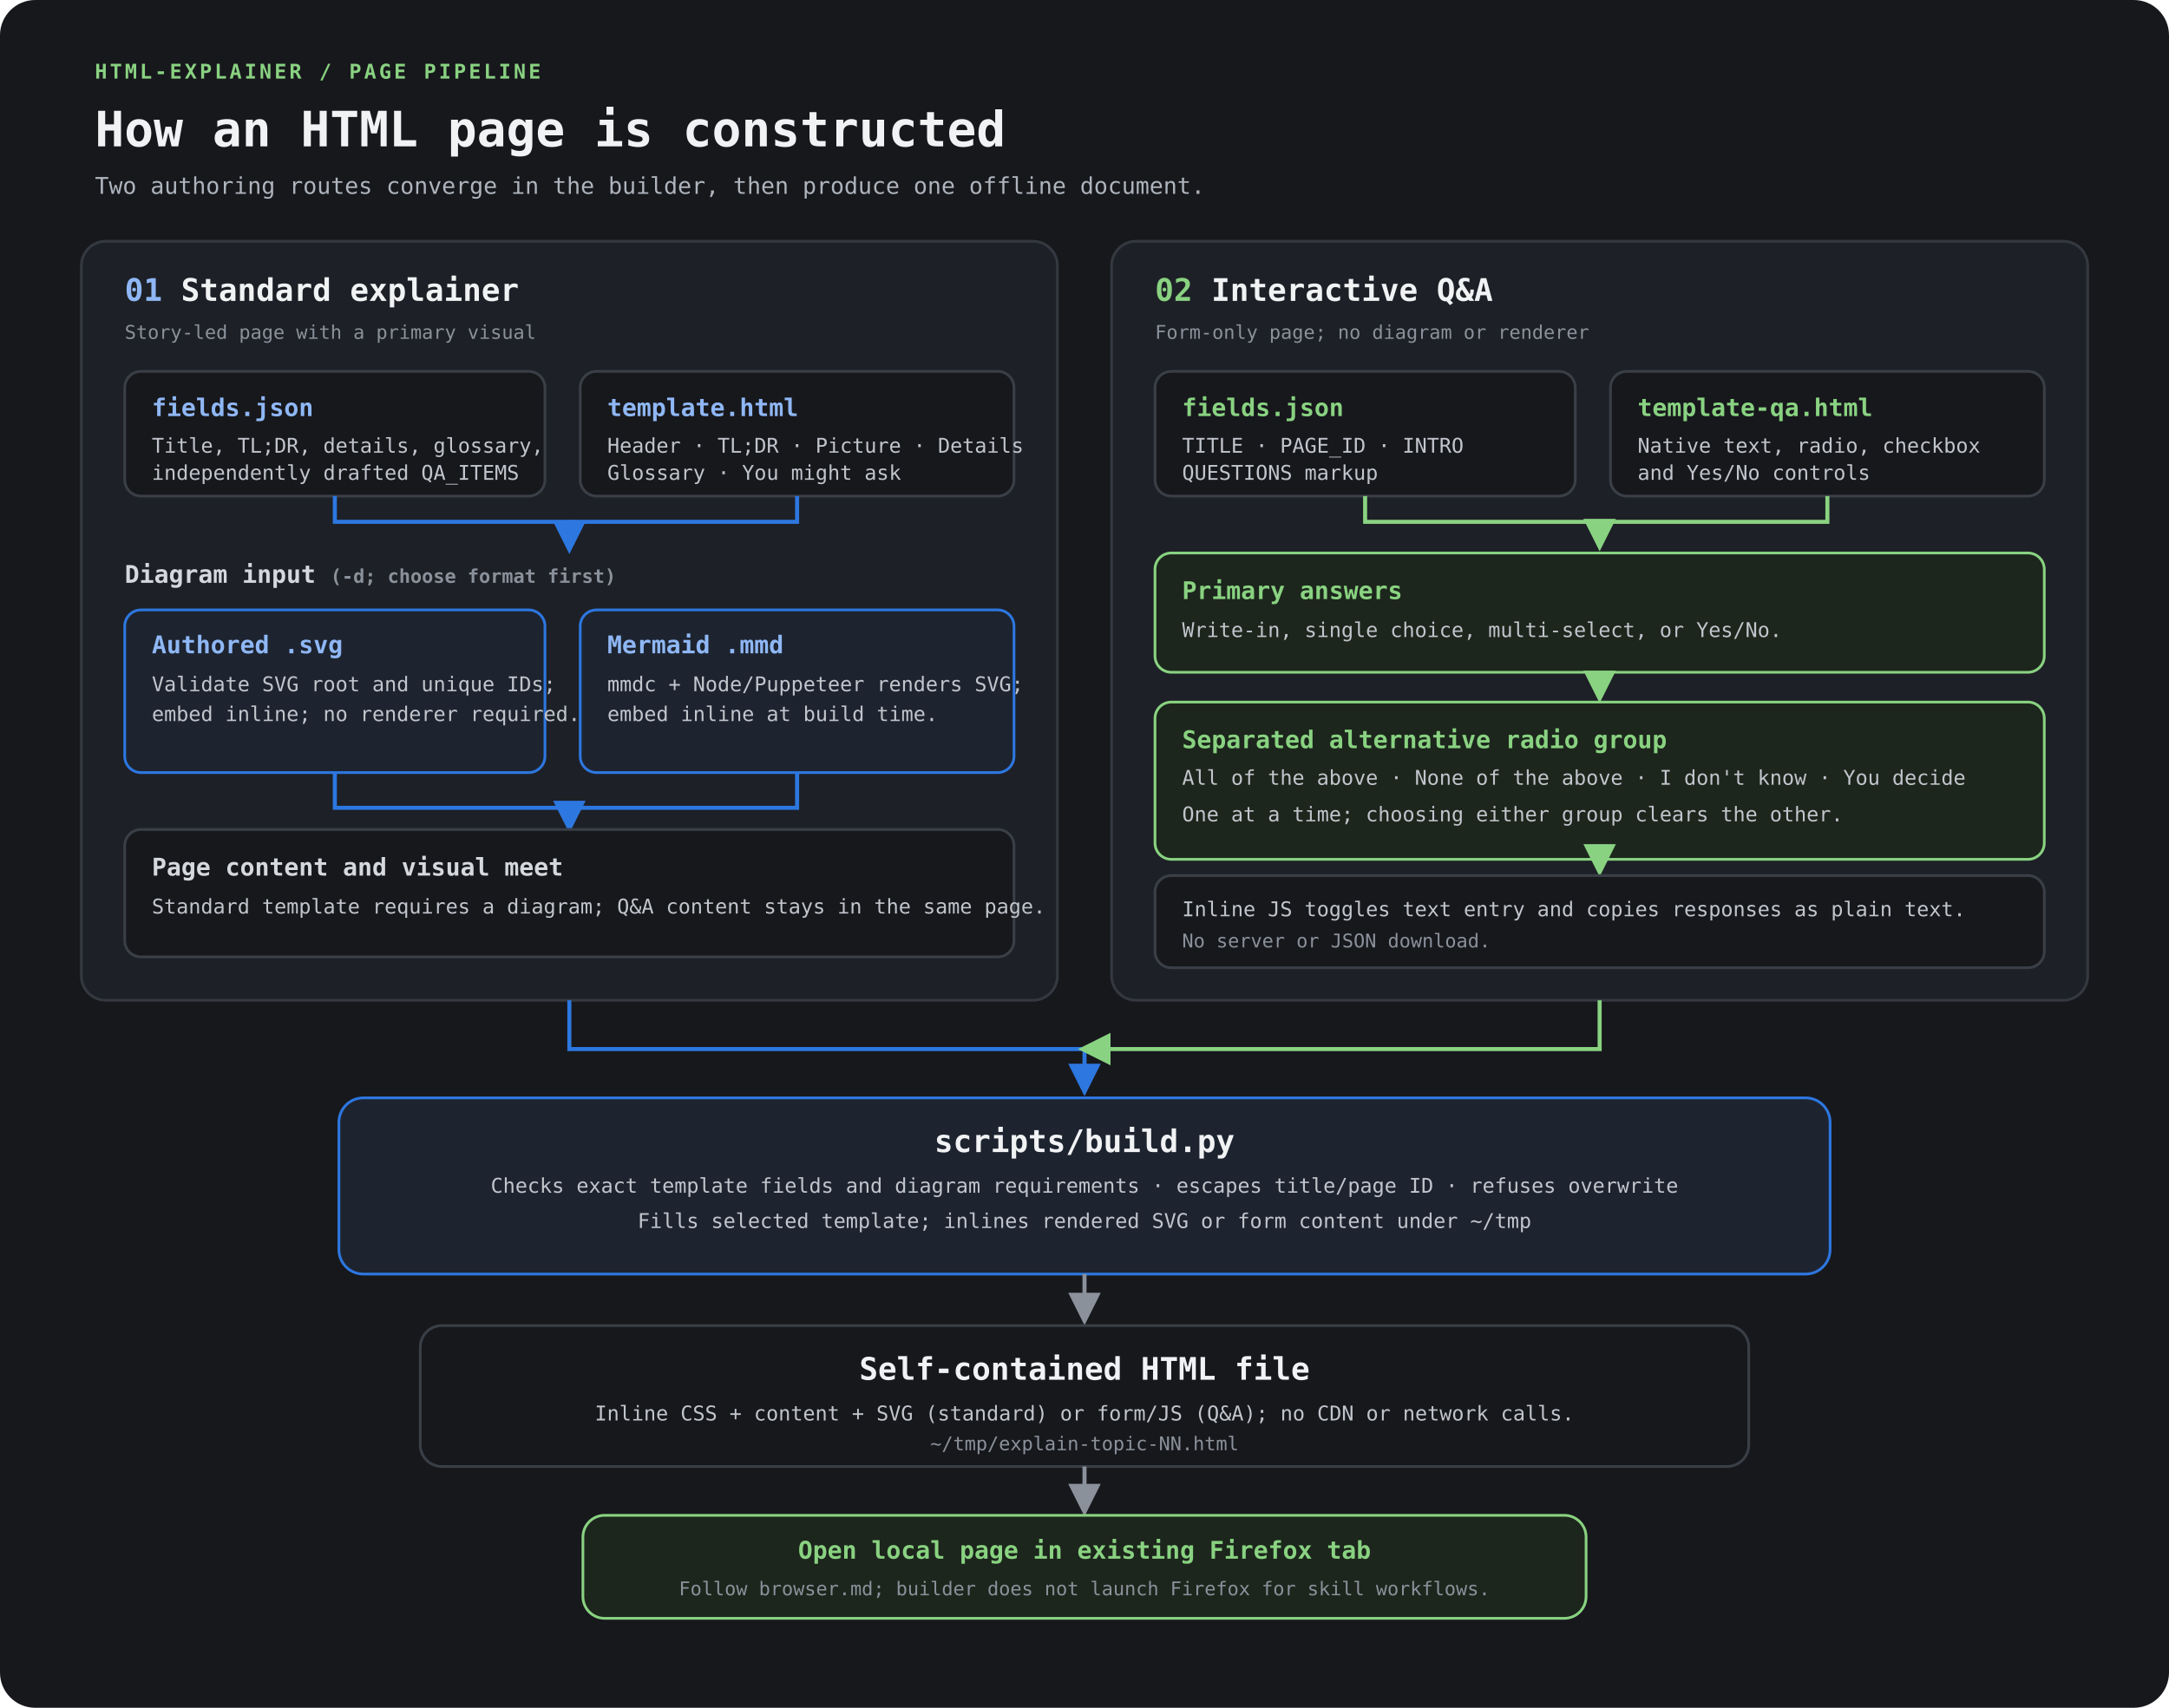
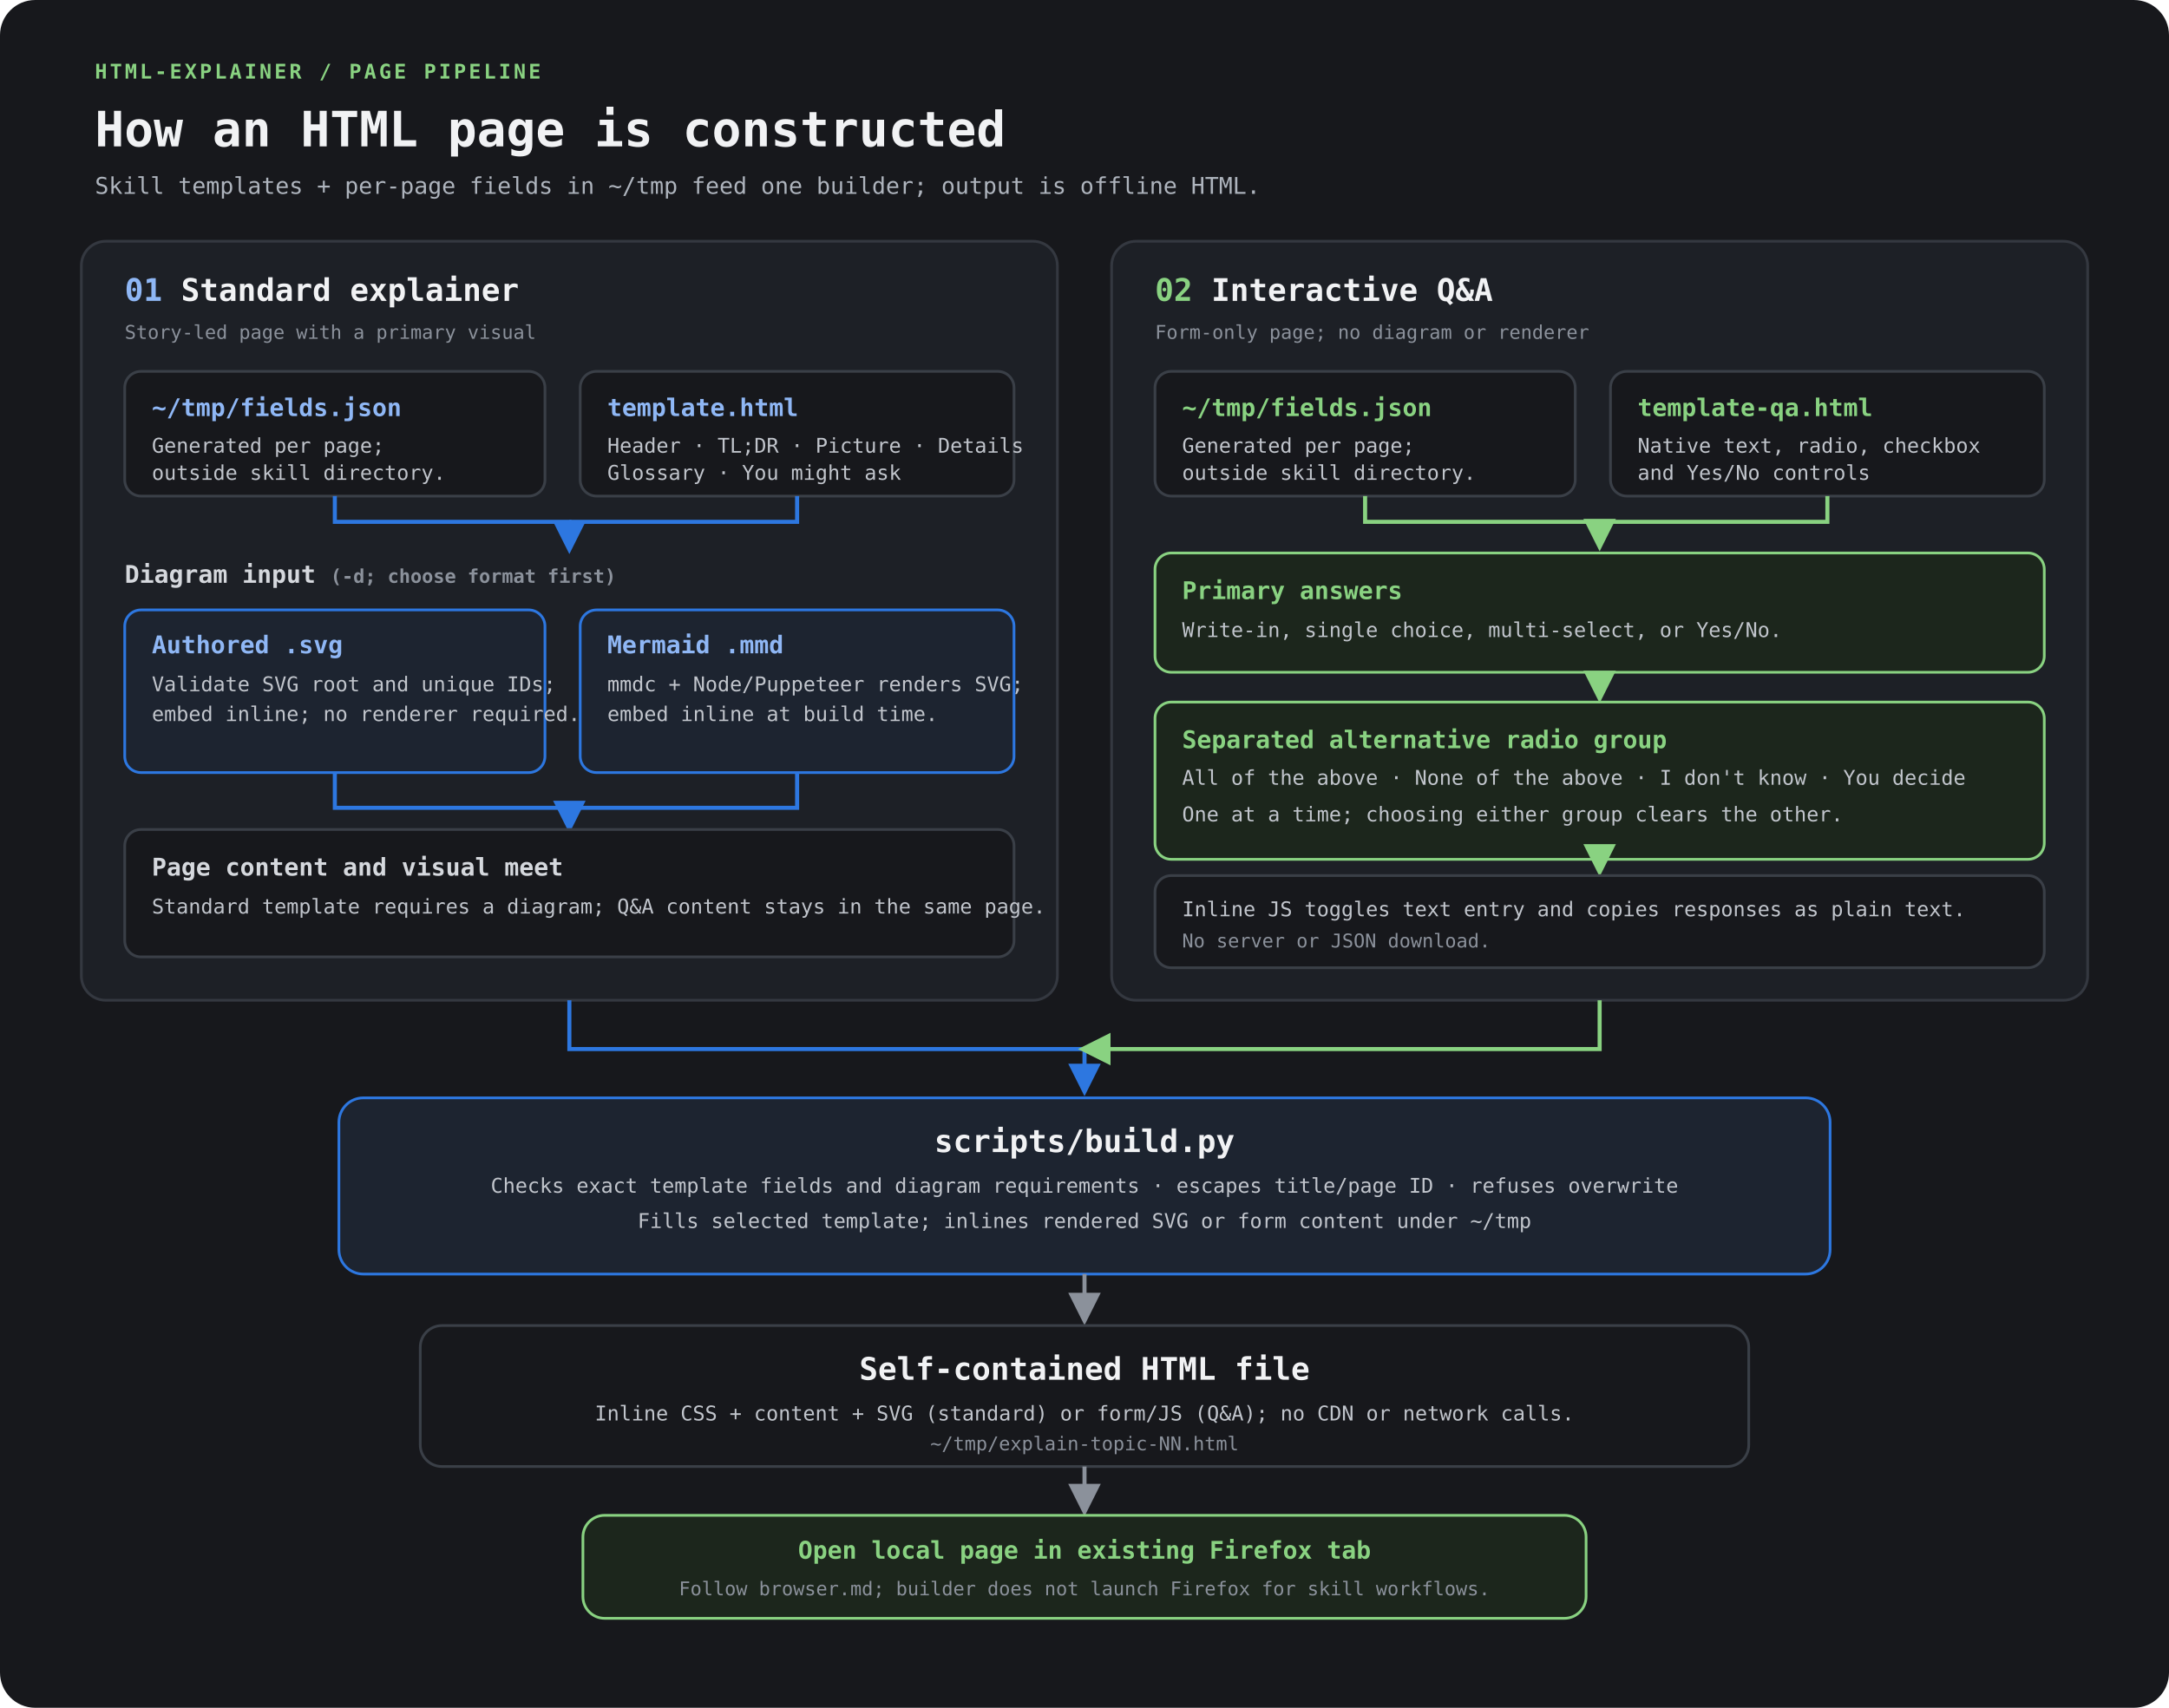
<svg xmlns="http://www.w3.org/2000/svg" viewBox="0 0 1600 1260" role="img" aria-labelledby="arch_title arch_desc">
  <defs>
    <marker id="arch_arrow_blue" viewBox="0 0 10 10" refX="8" refY="5" markerWidth="8" markerHeight="8" orient="auto-start-reverse">
      <path d="M 0 0 L 10 5 L 0 10 z" fill="#2d77e0" />
    </marker>
    <marker id="arch_arrow_green" viewBox="0 0 10 10" refX="8" refY="5" markerWidth="8" markerHeight="8" orient="auto-start-reverse">
      <path d="M 0 0 L 10 5 L 0 10 z" fill="#89d281" />
    </marker>
    <marker id="arch_arrow_muted" viewBox="0 0 10 10" refX="8" refY="5" markerWidth="8" markerHeight="8" orient="auto-start-reverse">
      <path d="M 0 0 L 10 5 L 0 10 z" fill="#8b919b" />
    </marker>
    <style>
      text { font-family: ui-monospace, SFMono-Regular, Menlo, monospace; fill: #d5d8dd; }
      .eyebrow { font-size: 15px; font-weight: 700; letter-spacing: 2px; fill: #89d281; }
      .heading { font-size: 36px; font-weight: 700; fill: #f1f2f4; }
      .subhead { font-size: 17px; fill: #aeb4bd; }
      .panel { fill: #1d2026; stroke: #343840; stroke-width: 2; }
      .card { fill: #17181c; stroke: #3a3f47; stroke-width: 2; }
      .card_blue { fill: #1d2430; stroke: #2d77e0; stroke-width: 2; }
      .card_green { fill: #1c261c; stroke: #89d281; stroke-width: 2; }
      .panel_title { font-size: 23px; font-weight: 700; fill: #f1f2f4; }
      .label { font-size: 18px; font-weight: 700; }
      .body { font-size: 15px; fill: #c1c5cc; }
      .muted { font-size: 14px; fill: #8b919b; }
      .blue { fill: #8fb7f5; }
      .green { fill: #89d281; }
      .gold { fill: #febc38; }
      .connector_blue { fill: none; stroke: #2d77e0; stroke-width: 3; marker-end: url(#arch_arrow_blue); }
      .connector_green { fill: none; stroke: #89d281; stroke-width: 3; marker-end: url(#arch_arrow_green); }
      .connector_muted { fill: none; stroke: #8b919b; stroke-width: 3; marker-end: url(#arch_arrow_muted); }
    </style>
  </defs>
  <rect width="1600" height="1260" rx="26" fill="#17181c" />
  <text x="70" y="58" class="eyebrow">HTML-EXPLAINER / PAGE PIPELINE</text>
  <text x="70" y="108" class="heading">How an HTML page is constructed</text>
-   <text x="70" y="143" class="subhead">Two authoring routes converge in the builder, then produce one offline document.</text>
+   <text x="70" y="143" class="subhead">Skill templates + per-page fields in ~/tmp feed one builder; output is offline HTML.</text>
  <rect x="60" y="178" width="720" height="560" rx="18" class="panel" />
  <text x="92" y="222" class="panel_title">
    <tspan class="blue">01</tspan>  Standard explainer</text>
  <text x="92" y="250" class="muted">Story-led page with a primary visual</text>
  <rect x="92" y="274" width="310" height="92" rx="12" class="card" />
-   <text x="112" y="307" class="label blue">fields.json</text>
-   <text x="112" y="334" class="body">Title, TL;DR, details, glossary,</text>
-   <text x="112" y="354" class="body">independently drafted QA_ITEMS</text>
+   <text x="112" y="307" class="label blue">~/tmp/fields.json</text>
+   <text x="112" y="334" class="body">Generated per page;</text>
+   <text x="112" y="354" class="body">outside skill directory.</text>
  <rect x="428" y="274" width="320" height="92" rx="12" class="card" />
  <text x="448" y="307" class="label blue">template.html</text>
  <text x="448" y="334" class="body">Header · TL;DR · Picture · Details</text>
  <text x="448" y="354" class="body">Glossary · You might ask</text>
  <path d="M247 366 V385 H420 V404" class="connector_blue" />
  <path d="M588 366 V385 H420" fill="none" stroke="#2d77e0" stroke-width="3" />
  <text x="92" y="430" class="label">Diagram input <tspan class="muted">(-d; choose format first)</tspan>
  </text>
  <rect x="92" y="450" width="310" height="120" rx="12" class="card_blue" />
  <text x="112" y="482" class="label blue">Authored .svg</text>
  <text x="112" y="510" class="body">Validate SVG root and unique IDs;</text>
  <text x="112" y="532" class="body">embed inline; no renderer required.</text>
  <rect x="428" y="450" width="320" height="120" rx="12" class="card_blue" />
  <text x="448" y="482" class="label blue">Mermaid .mmd</text>
  <text x="448" y="510" class="body">mmdc + Node/Puppeteer renders SVG;</text>
  <text x="448" y="532" class="body">embed inline at build time.</text>
  <path d="M247 570 V596 H420 V610" class="connector_blue" />
  <path d="M588 570 V596 H420" fill="none" stroke="#2d77e0" stroke-width="3" />
  <rect x="92" y="612" width="656" height="94" rx="12" class="card" />
  <text x="112" y="646" class="label">Page content and visual meet</text>
  <text x="112" y="674" class="body">Standard template requires a diagram; Q&amp;A content stays in the same page.</text>
  <rect x="820" y="178" width="720" height="560" rx="18" class="panel" />
  <text x="852" y="222" class="panel_title">
    <tspan class="green">02</tspan>  Interactive Q&amp;A</text>
  <text x="852" y="250" class="muted">Form-only page; no diagram or renderer</text>
  <rect x="852" y="274" width="310" height="92" rx="12" class="card" />
-   <text x="872" y="307" class="label green">fields.json</text>
-   <text x="872" y="334" class="body">TITLE · PAGE_ID · INTRO</text>
-   <text x="872" y="354" class="body">QUESTIONS markup</text>
+   <text x="872" y="307" class="label green">~/tmp/fields.json</text>
+   <text x="872" y="334" class="body">Generated per page;</text>
+   <text x="872" y="354" class="body">outside skill directory.</text>
  <rect x="1188" y="274" width="320" height="92" rx="12" class="card" />
  <text x="1208" y="307" class="label green">template-qa.html</text>
  <text x="1208" y="334" class="body">Native text, radio, checkbox</text>
  <text x="1208" y="354" class="body">and Yes/No controls</text>
  <path d="M1007 366 V385 H1180 V402" class="connector_green" />
  <path d="M1348 366 V385 H1180" fill="none" stroke="#89d281" stroke-width="3" />
  <rect x="852" y="408" width="656" height="88" rx="12" class="card_green" />
  <text x="872" y="442" class="label green">Primary answers</text>
  <text x="872" y="470" class="body">Write-in, single choice, multi-select, or Yes/No.</text>
  <path d="M1180 496 V514" class="connector_green" />
  <rect x="852" y="518" width="656" height="116" rx="12" class="card_green" />
  <text x="872" y="552" class="label green">Separated alternative radio group</text>
  <text x="872" y="579" class="body">All of the above · None of the above · I don't know · You decide</text>
  <text x="872" y="606" class="body">One at a time; choosing either group clears the other.</text>
  <path d="M1180 634 V642" class="connector_green" />
  <rect x="852" y="646" width="656" height="68" rx="12" class="card" />
  <text x="872" y="676" class="body">Inline JS toggles text entry and copies responses as plain text.</text>
  <text x="872" y="699" class="muted">No server or JSON download.</text>
  <path d="M420 738 V774 H800 V804" class="connector_blue" />
  <path d="M1180 738 V774 H800" class="connector_green" />
  <rect x="250" y="810" width="1100" height="130" rx="18" class="card_blue" />
  <text x="800" y="850" text-anchor="middle" class="panel_title">scripts/build.py</text>
  <text x="800" y="880" text-anchor="middle" class="body">Checks exact template fields and diagram requirements · escapes title/page ID · refuses overwrite</text>
  <text x="800" y="906" text-anchor="middle" class="body">Fills selected template; inlines rendered SVG or form content under ~/tmp</text>
  <path d="M800 940 V973" class="connector_muted" />
  <rect x="310" y="978" width="980" height="104" rx="16" class="card" />
  <text x="800" y="1018" text-anchor="middle" class="panel_title">Self-contained HTML file</text>
  <text x="800" y="1048" text-anchor="middle" class="body">Inline CSS + content + SVG (standard) or form/JS (Q&amp;A); no CDN or network calls.</text>
  <text x="800" y="1070" text-anchor="middle" class="muted">~/tmp/explain-topic-NN.html</text>
  <path d="M800 1082 V1114" class="connector_muted" />
  <rect x="430" y="1118" width="740" height="76" rx="16" class="card_green" />
  <text x="800" y="1150" text-anchor="middle" class="label green">Open local page in existing Firefox tab</text>
  <text x="800" y="1177" text-anchor="middle" class="muted">Follow browser.md; builder does not launch Firefox for skill workflows.</text>
</svg>
